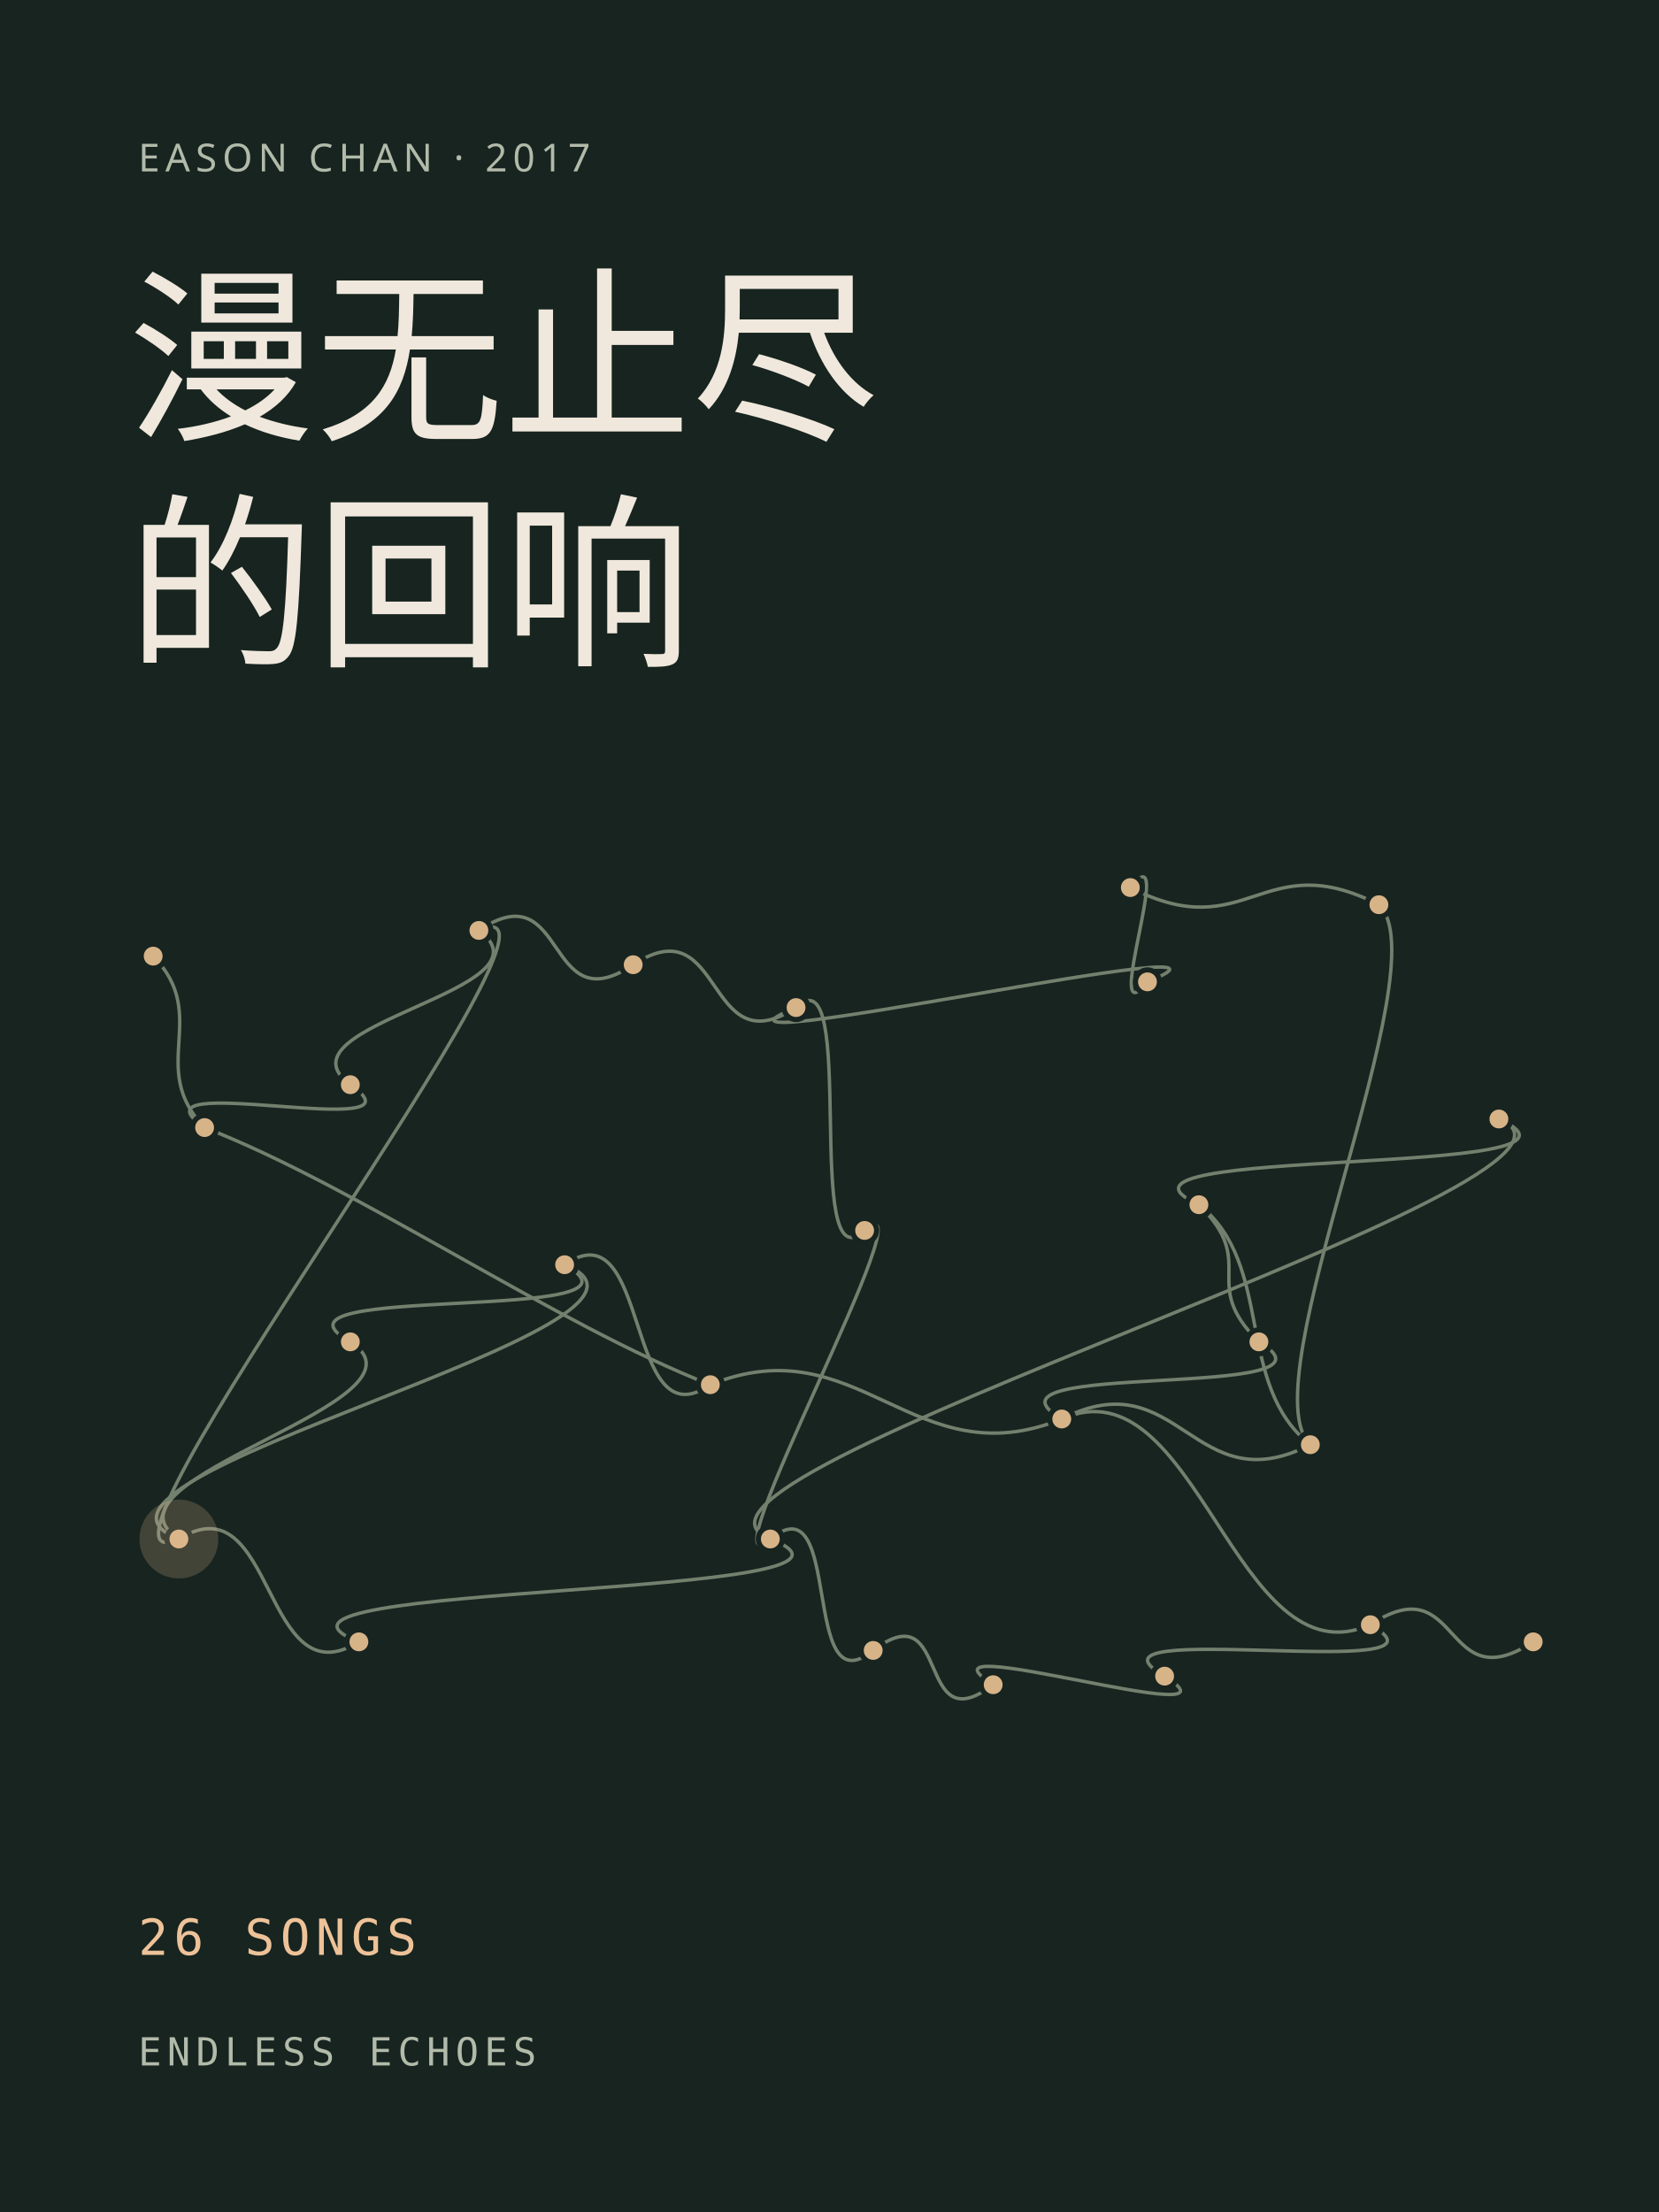
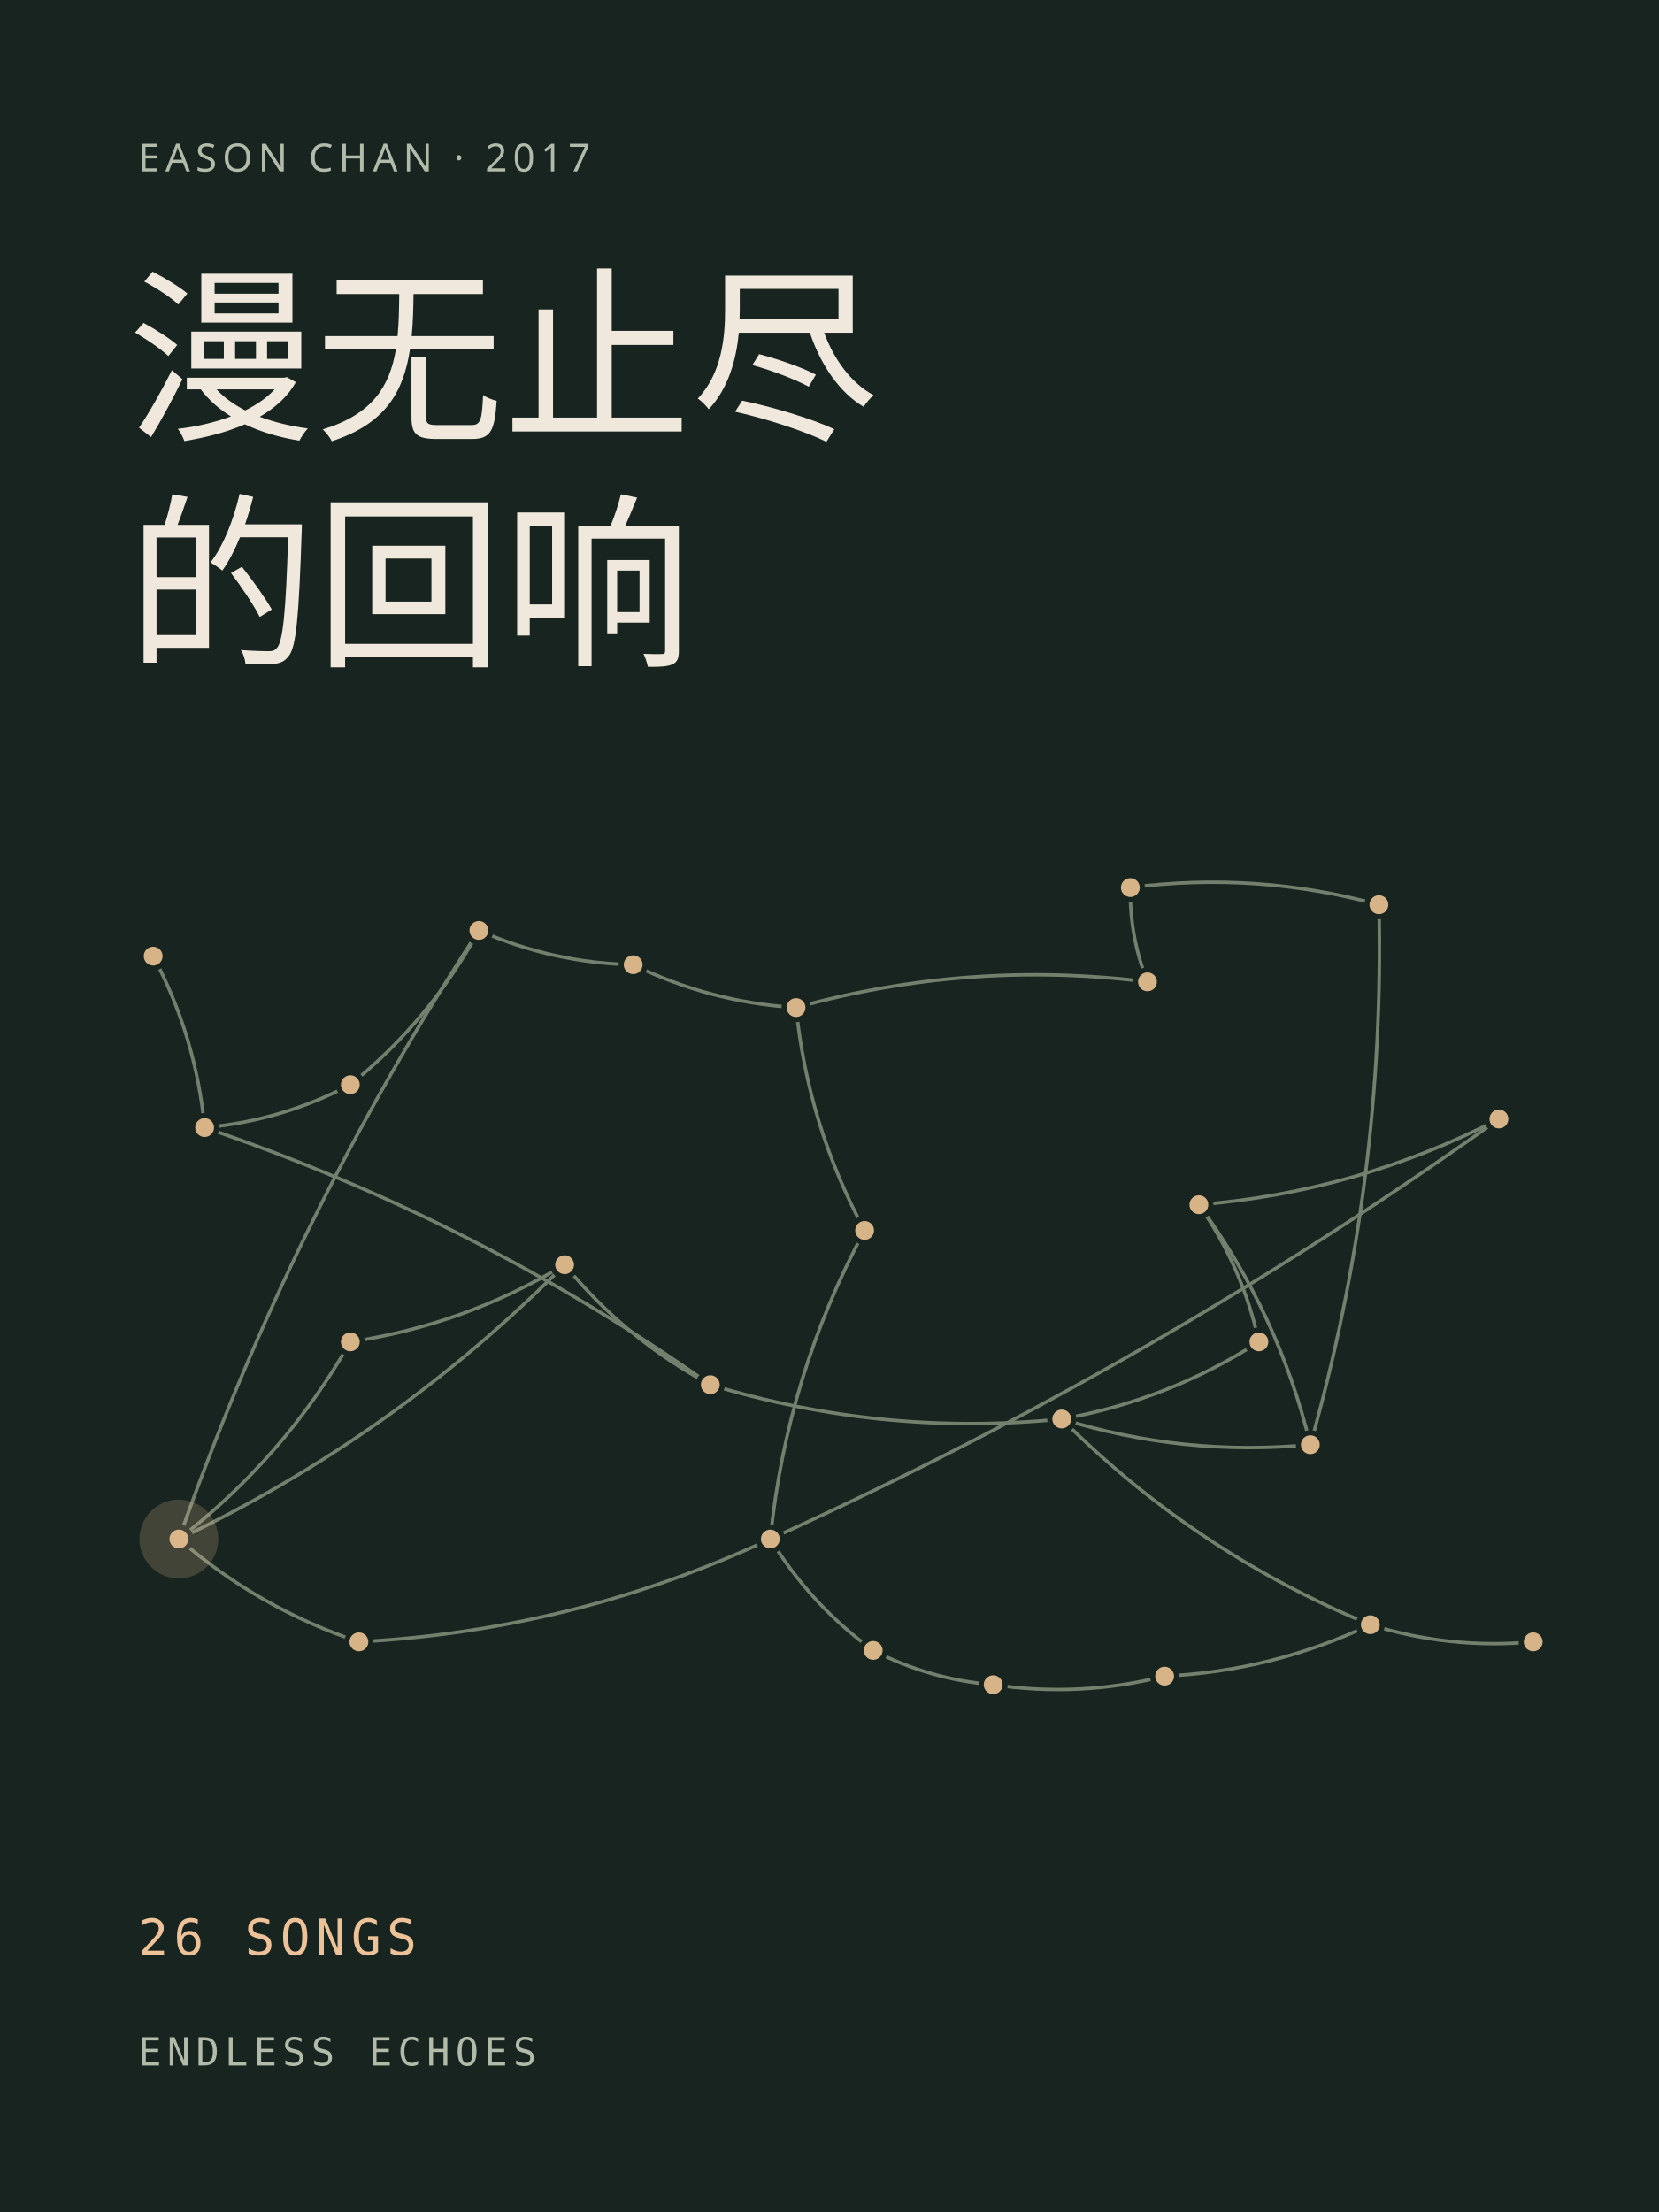
<svg xmlns="http://www.w3.org/2000/svg" viewBox="0 0 600 800" role="img" aria-labelledby="title">
  <rect width="600" height="800" fill="#172420" />
  <text x="50" y="62" fill="#b2baa9" font-family="sans-serif" font-size="14" letter-spacing="2">EASON CHAN · 2017</text>
  <text x="46" y="154" fill="#f0e8dc" font-family="sans-serif" font-size="68" font-weight="500">漫无止尽</text>
  <text x="46" y="236" fill="#f0e8dc" font-family="sans-serif" font-size="68" font-weight="500">的回响</text>
  <g transform="translate(12 290) scale(.62)">
    <g fill="none" stroke="#9aa68f" stroke-width="2" opacity=".7">
-       <path d="M190,490 C100,455 520,465 430,430" />
-       <path d="M660,510 C599.0,475 841.0,515 780,480" />
-       <path d="M680,235 C602.5,200 932.5,220 855,185" />
-       <path d="M560,515 C505.0,480 715.0,545 660,510" />
-       <path d="M350,95 C403.5,60 391.5,155 445,120" />
-       <path d="M490,495 C536.0,460 514.0,550 560,515" />
-       <path d="M260,75 C312.0,40 298.0,130 350,95" />
-       <path d="M260,75 C337.5,40 7.5,465 85,430" />
-       <path d="M185,165 C137.5,130 307.5,110 260,75" />
-       <path d="M100,190 C49.5,155 235.5,200 185,165" />
-       <path d="M100,190 C66.0,155 104.0,125 70,90" />
-       <path d="M430,430 C473.0,395 447.0,530 490,495" />
-       <path d="M430,430 C340,395 945,220 855,185" />
-       <path d="M485,250 C526.5,215 388.5,465 430,430" />
-       <path d="M445,120 C482.0,85 448.0,285 485,250" />
-       <path d="M650,105 C736.5,70 358.5,155 445,120" />
-       <path d="M640,50 C668.0,15 622.0,140 650,105" />
-       <path d="M785,60 C716.5,25 708.5,85 640,50" />
-       <path d="M715,315 C679.5,280 715.5,270 680,235" />
-       <path d="M745,375 C700.5,340 724.5,270 680,235" />
-       <path d="M745,375 C708.0,340 822.0,95 785,60" />
-       <path d="M780,480 C833.5,445 821.5,525 875,490" />
-       <path d="M600,360 C540.5,325 774.5,350 715,315" />
-       <path d="M600,360 C668.5,325 676.5,410 745,375" />
-       <path d="M600,360 C679.0,325 701.0,515 780,480" />
-       <path d="M395,340 C305,305 190,225 100,190" />
-       <path d="M395,340 C481.5,305 513.5,395 600,360" />
-       <path d="M310,270 C360.5,235 344.5,375 395,340" />
-       <path d="M185,315 C122.5,280 372.5,305 310,270" />
-       <path d="M85,430 C141.5,395 133.5,525 190,490" />
-       <path d="M85,430 C-5,395 400,305 310,270" />
-       <path d="M85,430 C30.0,395 240.0,350 185,315" />
+       <path d="M190.00,490.00 Q315.82,483.28 430.00,430.00" />
+       <path d="M660.00,510.00 Q723.00,507.00 780.00,480.00" />
+       <path d="M680.00,235.00 Q772.50,227.50 855.00,185.00" />
+       <path d="M560.00,515.00 Q610.50,522.50 660.00,510.00" />
+       <path d="M350.00,95.00 Q395.00,117.00 445.00,120.00" />
+       <path d="M490.00,495.00 Q523.00,512.00 560.00,515.00" />
+       <path d="M260.00,75.00 Q303.00,94.00 350.00,95.00" />
+       <path d="M260.00,75.00 Q150.97,241.89 85.00,430.00" />
+       <path d="M185.00,165.00 Q231.50,127.50 260.00,75.00" />
+       <path d="M100.00,190.00 Q145.00,186.00 185.00,165.00" />
+       <path d="M100.00,190.00 Q95.00,137.00 70.00,90.00" />
+       <path d="M430.00,430.00 Q453.50,468.50 490.00,495.00" />
+       <path d="M430.00,430.00 Q654.49,328.29 855.00,185.00" />
+       <path d="M485.00,250.00 Q439.50,334.50 430.00,430.00" />
+       <path d="M445.00,120.00 Q452.00,189.00 485.00,250.00" />
+       <path d="M650.00,105.00 Q546.00,92.00 445.00,120.00" />
+       <path d="M640.00,50.00 Q639.50,78.50 650.00,105.00" />
+       <path d="M785.00,60.00 Q713.50,40.50 640.00,50.00" />
+       <path d="M715.00,315.00 Q705.50,271.50 680.00,235.00" />
+       <path d="M745.00,375.00 Q726.50,298.50 680.00,235.00" />
+       <path d="M745.00,375.00 Q788.81,220.52 785.00,60.00" />
+       <path d="M780.00,480.00 Q826.50,494.50 875.00,490.00" />
+       <path d="M600.00,360.00 Q662.00,349.00 715.00,315.00" />
+       <path d="M600.00,360.00 Q671.00,382.00 745.00,375.00" />
+       <path d="M600.00,360.00 Q678.00,438.00 780.00,480.00" />
+       <path d="M395.00,340.00 Q258.38,243.61 100.00,190.00" />
+       <path d="M395.00,340.00 Q495.50,370.50 600.00,360.00" />
+       <path d="M310.00,270.00 Q345.50,313.50 395.00,340.00" />
+       <path d="M185.00,315.00 Q252.00,305.00 310.00,270.00" />
+       <path d="M85.00,430.00 Q131.50,470.50 190.00,490.00" />
+       <path d="M85.00,430.00 Q211.41,369.56 310.00,270.00" />
+       <path d="M85.00,430.00 Q146.50,382.50 185.00,315.00" />
    </g>
    <g fill="#d7b388" stroke="#172420" stroke-width="3">
      <circle cx="190" cy="490" r="7" />
      <circle cx="660" cy="510" r="7" />
      <circle cx="680" cy="235" r="7" />
      <circle cx="875" cy="490" r="7" />
      <circle cx="560" cy="515" r="7" />
      <circle cx="350" cy="95" r="7" />
      <circle cx="490" cy="495" r="7" />
      <circle cx="260" cy="75" r="7" />
      <circle cx="185" cy="165" r="7" />
      <circle cx="70" cy="90" r="7" />
      <circle cx="100" cy="190" r="7" />
      <circle cx="855" cy="185" r="7" />
      <circle cx="430" cy="430" r="7" />
      <circle cx="485" cy="250" r="7" />
      <circle cx="445" cy="120" r="7" />
      <circle cx="650" cy="105" r="7" />
      <circle cx="640" cy="50" r="7" />
      <circle cx="785" cy="60" r="7" />
      <circle cx="715" cy="315" r="7" />
      <circle cx="745" cy="375" r="7" />
      <circle cx="780" cy="480" r="7" />
      <circle cx="600" cy="360" r="7" />
      <circle cx="395" cy="340" r="7" />
      <circle cx="310" cy="270" r="7" />
      <circle cx="185" cy="315" r="7" />
      <circle cx="85" cy="430" r="7" />
    </g>
    <circle cx="85" cy="430" r="23" fill="#eec298" opacity=".2" />
  </g>
  <text x="50" y="707" fill="#eec298" font-family="monospace" font-size="18" letter-spacing="2">26 SONGS</text>
  <text x="50" y="747" fill="#b2baa9" font-family="monospace" font-size="14" letter-spacing="2">ENDLESS ECHOES</text>
</svg>
